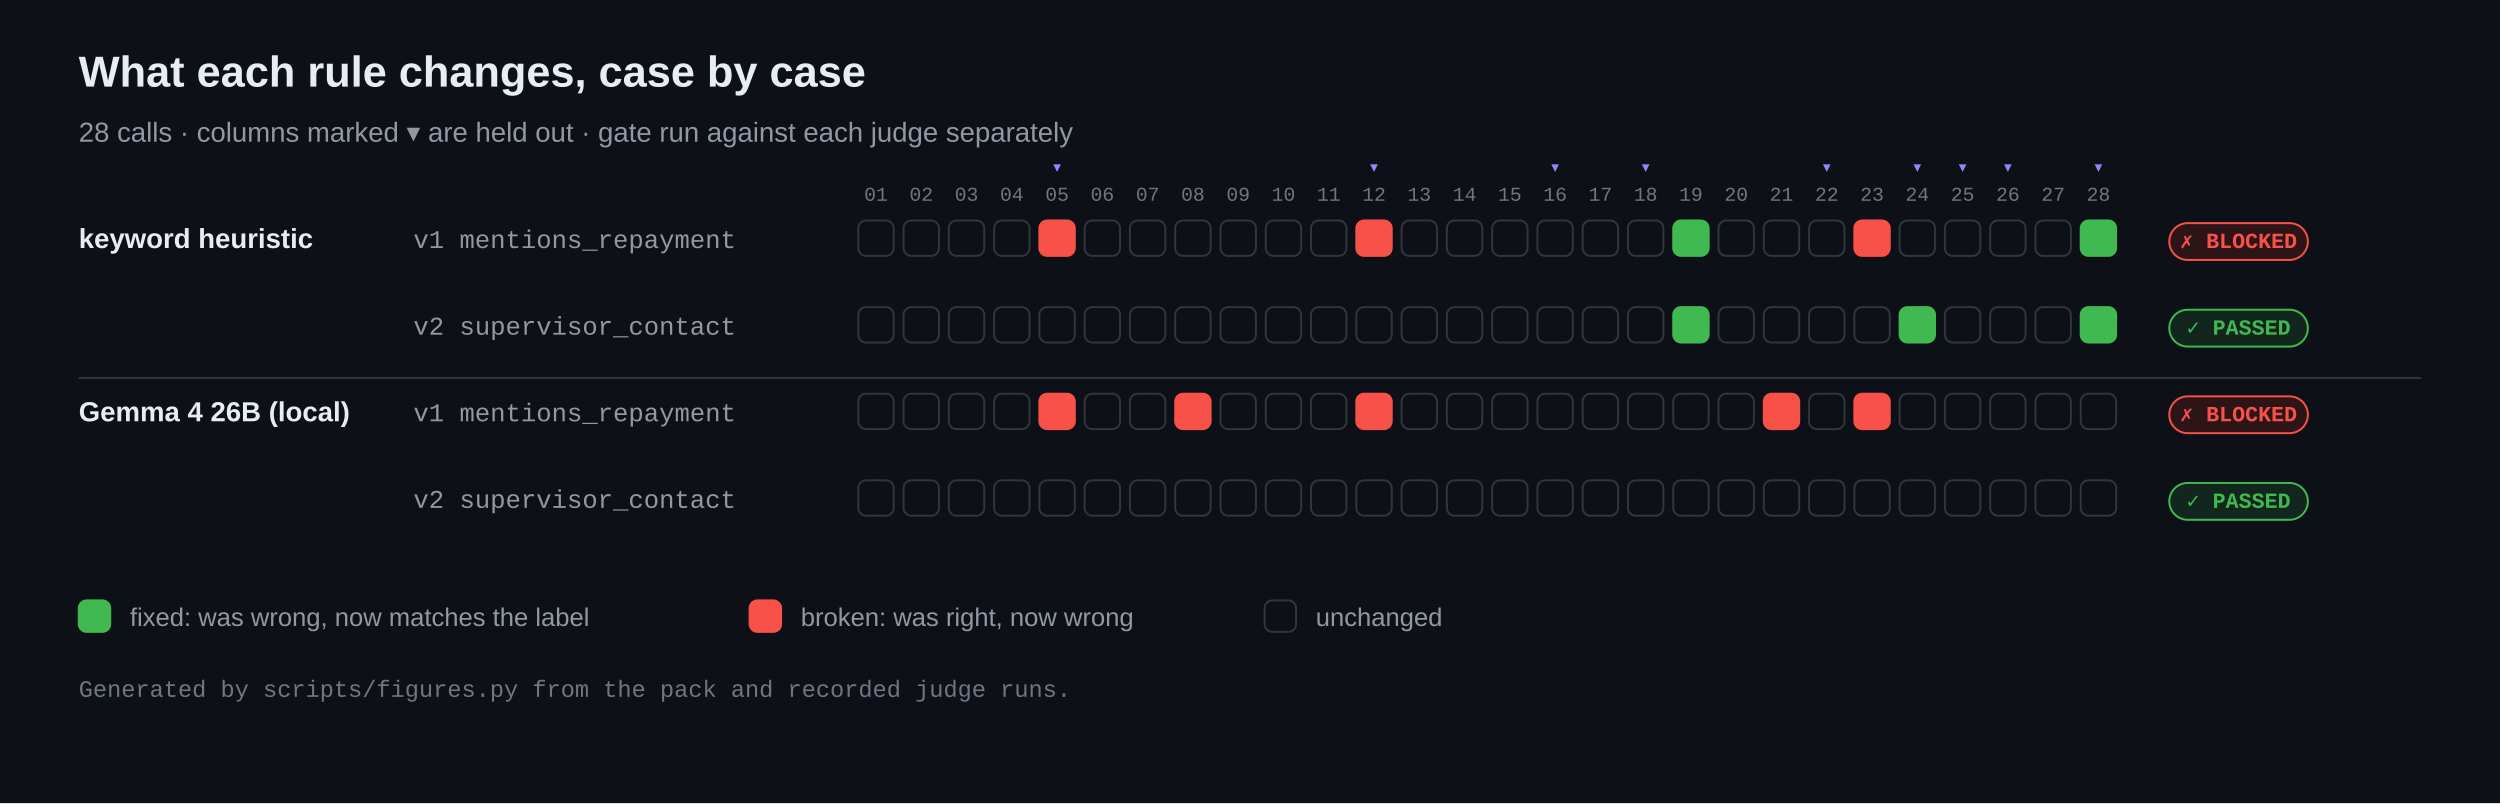
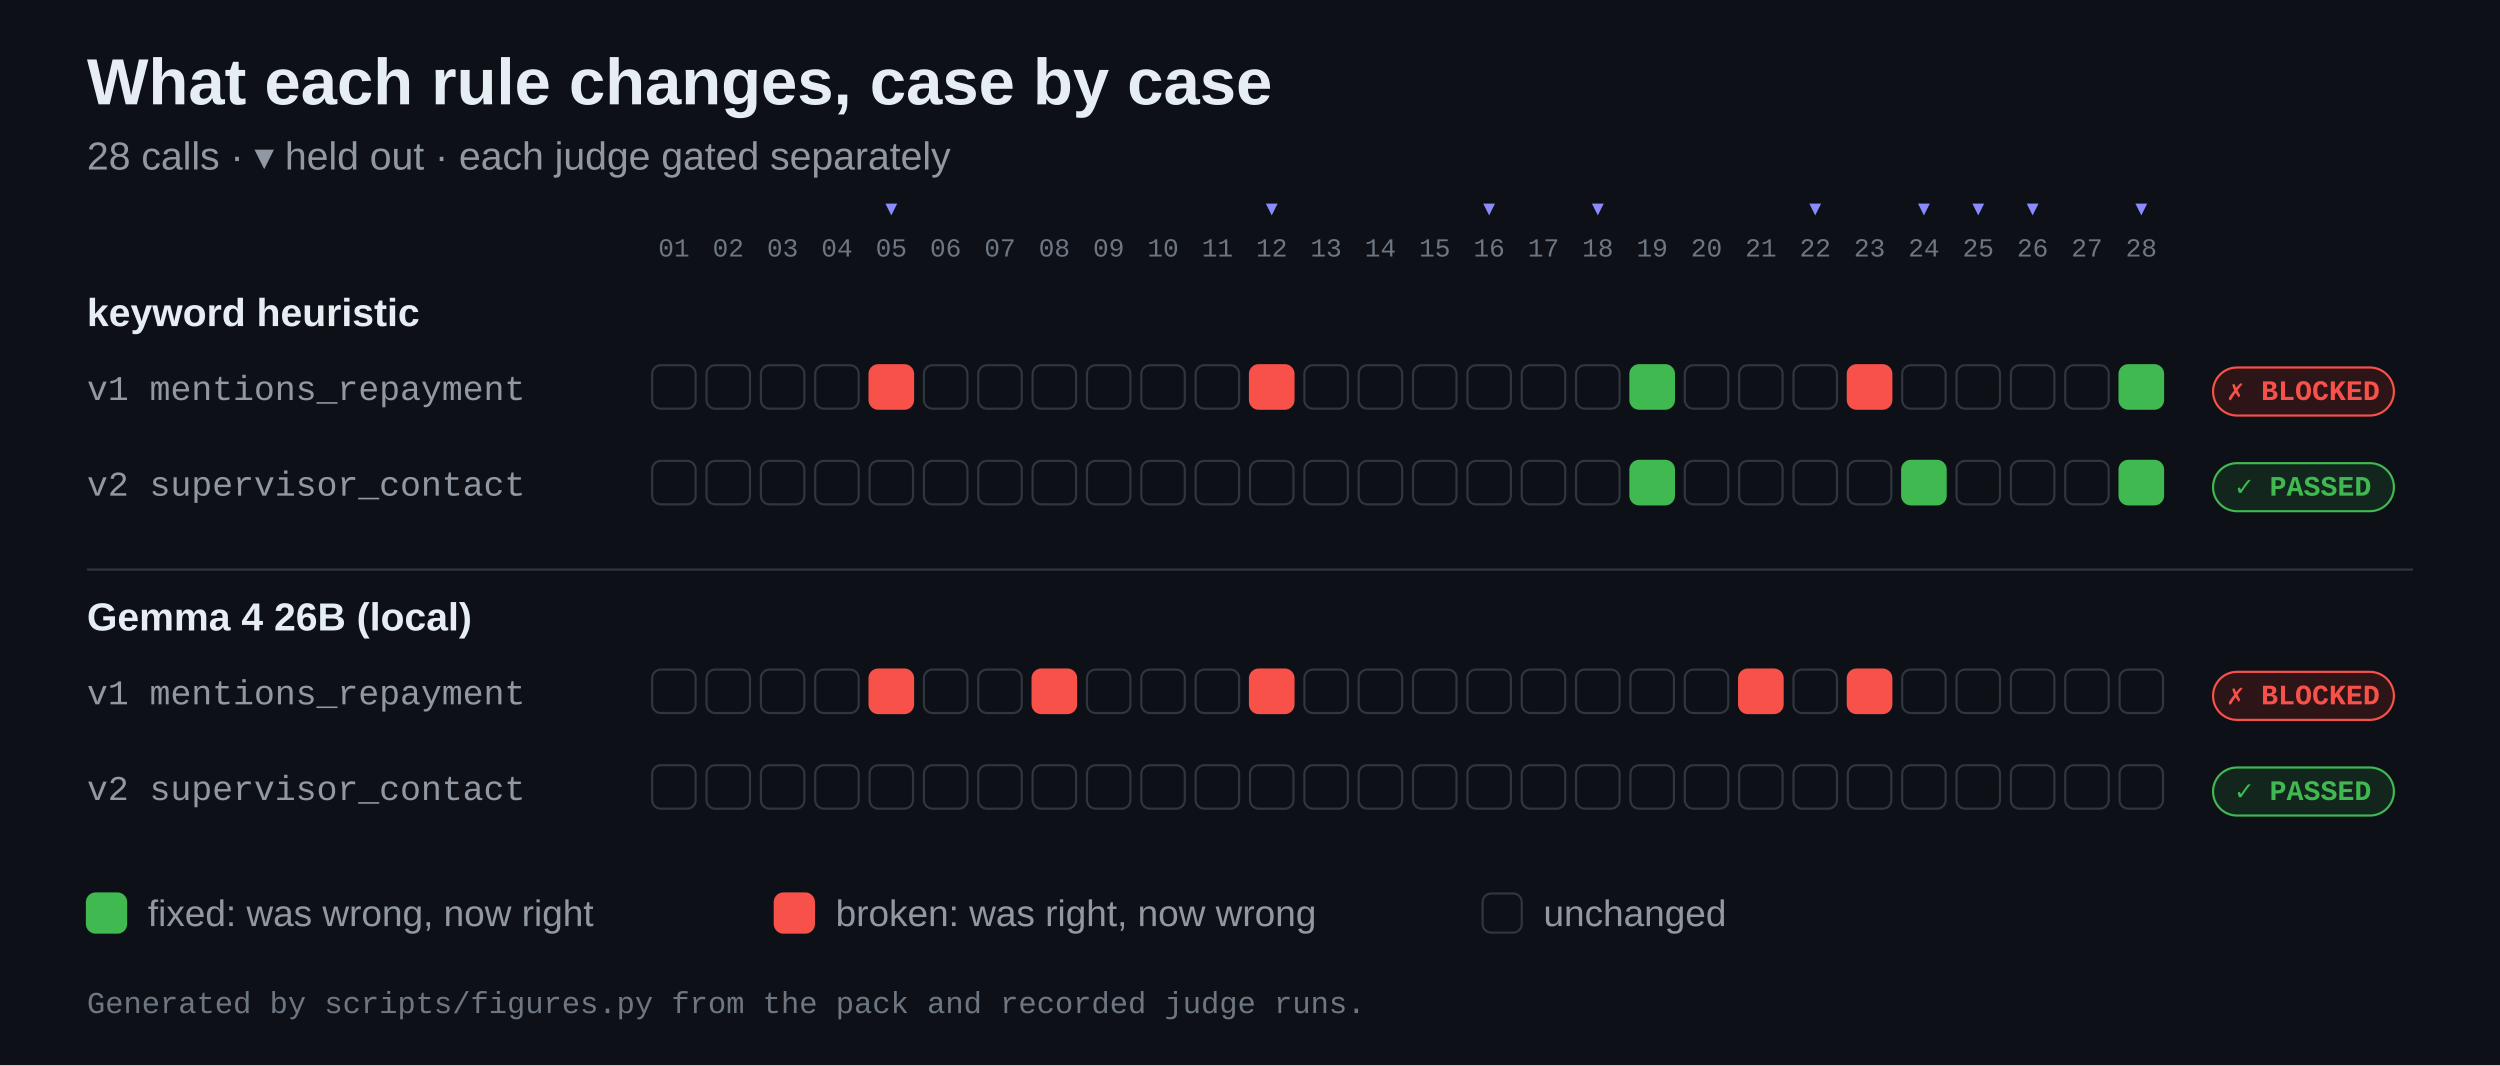
- <svg xmlns="http://www.w3.org/2000/svg" width="1270" height="408" viewBox="0 0 1270 408" role="img" aria-label="Flip map: cases each rule fixes or breaks, per judge">
-   <rect width="1270" height="408" fill="#0d1117" />
-   <text x="40" y="44" font-family="-apple-system, BlinkMacSystemFont, 'Segoe UI', 'Helvetica Neue', Arial, sans-serif" font-size="22" font-weight="700" fill="#e6edf3" text-anchor="start">What each rule changes, case by case</text>
-   <text x="40" y="72" font-family="-apple-system, BlinkMacSystemFont, 'Segoe UI', 'Helvetica Neue', Arial, sans-serif" font-size="14" font-weight="400" fill="#9198a1" text-anchor="start">28 calls · columns marked ▾ are held out · gate run against each judge separately</text>
-   <text x="445.0" y="102" font-family="ui-monospace, SFMono-Regular, 'SF Mono', Menlo, Consolas, 'Liberation Mono', monospace" font-size="10" font-weight="400" fill="#6e7681" text-anchor="middle">01</text>
-   <text x="468.0" y="102" font-family="ui-monospace, SFMono-Regular, 'SF Mono', Menlo, Consolas, 'Liberation Mono', monospace" font-size="10" font-weight="400" fill="#6e7681" text-anchor="middle">02</text>
-   <text x="491.0" y="102" font-family="ui-monospace, SFMono-Regular, 'SF Mono', Menlo, Consolas, 'Liberation Mono', monospace" font-size="10" font-weight="400" fill="#6e7681" text-anchor="middle">03</text>
-   <text x="514.0" y="102" font-family="ui-monospace, SFMono-Regular, 'SF Mono', Menlo, Consolas, 'Liberation Mono', monospace" font-size="10" font-weight="400" fill="#6e7681" text-anchor="middle">04</text>
-   <text x="537.0" y="102" font-family="ui-monospace, SFMono-Regular, 'SF Mono', Menlo, Consolas, 'Liberation Mono', monospace" font-size="10" font-weight="400" fill="#6e7681" text-anchor="middle">05</text>
-   <text x="537.0" y="88" font-family="ui-monospace, SFMono-Regular, 'SF Mono', Menlo, Consolas, 'Liberation Mono', monospace" font-size="10" font-weight="400" fill="#8b8bff" text-anchor="middle">▾</text>
-   <text x="560.0" y="102" font-family="ui-monospace, SFMono-Regular, 'SF Mono', Menlo, Consolas, 'Liberation Mono', monospace" font-size="10" font-weight="400" fill="#6e7681" text-anchor="middle">06</text>
-   <text x="583.0" y="102" font-family="ui-monospace, SFMono-Regular, 'SF Mono', Menlo, Consolas, 'Liberation Mono', monospace" font-size="10" font-weight="400" fill="#6e7681" text-anchor="middle">07</text>
-   <text x="606.0" y="102" font-family="ui-monospace, SFMono-Regular, 'SF Mono', Menlo, Consolas, 'Liberation Mono', monospace" font-size="10" font-weight="400" fill="#6e7681" text-anchor="middle">08</text>
-   <text x="629.0" y="102" font-family="ui-monospace, SFMono-Regular, 'SF Mono', Menlo, Consolas, 'Liberation Mono', monospace" font-size="10" font-weight="400" fill="#6e7681" text-anchor="middle">09</text>
-   <text x="652.0" y="102" font-family="ui-monospace, SFMono-Regular, 'SF Mono', Menlo, Consolas, 'Liberation Mono', monospace" font-size="10" font-weight="400" fill="#6e7681" text-anchor="middle">10</text>
-   <text x="675.0" y="102" font-family="ui-monospace, SFMono-Regular, 'SF Mono', Menlo, Consolas, 'Liberation Mono', monospace" font-size="10" font-weight="400" fill="#6e7681" text-anchor="middle">11</text>
-   <text x="698.0" y="102" font-family="ui-monospace, SFMono-Regular, 'SF Mono', Menlo, Consolas, 'Liberation Mono', monospace" font-size="10" font-weight="400" fill="#6e7681" text-anchor="middle">12</text>
-   <text x="698.0" y="88" font-family="ui-monospace, SFMono-Regular, 'SF Mono', Menlo, Consolas, 'Liberation Mono', monospace" font-size="10" font-weight="400" fill="#8b8bff" text-anchor="middle">▾</text>
-   <text x="721.0" y="102" font-family="ui-monospace, SFMono-Regular, 'SF Mono', Menlo, Consolas, 'Liberation Mono', monospace" font-size="10" font-weight="400" fill="#6e7681" text-anchor="middle">13</text>
-   <text x="744.0" y="102" font-family="ui-monospace, SFMono-Regular, 'SF Mono', Menlo, Consolas, 'Liberation Mono', monospace" font-size="10" font-weight="400" fill="#6e7681" text-anchor="middle">14</text>
-   <text x="767.0" y="102" font-family="ui-monospace, SFMono-Regular, 'SF Mono', Menlo, Consolas, 'Liberation Mono', monospace" font-size="10" font-weight="400" fill="#6e7681" text-anchor="middle">15</text>
-   <text x="790.0" y="102" font-family="ui-monospace, SFMono-Regular, 'SF Mono', Menlo, Consolas, 'Liberation Mono', monospace" font-size="10" font-weight="400" fill="#6e7681" text-anchor="middle">16</text>
-   <text x="790.0" y="88" font-family="ui-monospace, SFMono-Regular, 'SF Mono', Menlo, Consolas, 'Liberation Mono', monospace" font-size="10" font-weight="400" fill="#8b8bff" text-anchor="middle">▾</text>
-   <text x="813.0" y="102" font-family="ui-monospace, SFMono-Regular, 'SF Mono', Menlo, Consolas, 'Liberation Mono', monospace" font-size="10" font-weight="400" fill="#6e7681" text-anchor="middle">17</text>
-   <text x="836.0" y="102" font-family="ui-monospace, SFMono-Regular, 'SF Mono', Menlo, Consolas, 'Liberation Mono', monospace" font-size="10" font-weight="400" fill="#6e7681" text-anchor="middle">18</text>
-   <text x="836.0" y="88" font-family="ui-monospace, SFMono-Regular, 'SF Mono', Menlo, Consolas, 'Liberation Mono', monospace" font-size="10" font-weight="400" fill="#8b8bff" text-anchor="middle">▾</text>
-   <text x="859.0" y="102" font-family="ui-monospace, SFMono-Regular, 'SF Mono', Menlo, Consolas, 'Liberation Mono', monospace" font-size="10" font-weight="400" fill="#6e7681" text-anchor="middle">19</text>
-   <text x="882.0" y="102" font-family="ui-monospace, SFMono-Regular, 'SF Mono', Menlo, Consolas, 'Liberation Mono', monospace" font-size="10" font-weight="400" fill="#6e7681" text-anchor="middle">20</text>
-   <text x="905.0" y="102" font-family="ui-monospace, SFMono-Regular, 'SF Mono', Menlo, Consolas, 'Liberation Mono', monospace" font-size="10" font-weight="400" fill="#6e7681" text-anchor="middle">21</text>
-   <text x="928.0" y="102" font-family="ui-monospace, SFMono-Regular, 'SF Mono', Menlo, Consolas, 'Liberation Mono', monospace" font-size="10" font-weight="400" fill="#6e7681" text-anchor="middle">22</text>
-   <text x="928.0" y="88" font-family="ui-monospace, SFMono-Regular, 'SF Mono', Menlo, Consolas, 'Liberation Mono', monospace" font-size="10" font-weight="400" fill="#8b8bff" text-anchor="middle">▾</text>
-   <text x="951.0" y="102" font-family="ui-monospace, SFMono-Regular, 'SF Mono', Menlo, Consolas, 'Liberation Mono', monospace" font-size="10" font-weight="400" fill="#6e7681" text-anchor="middle">23</text>
-   <text x="974.0" y="102" font-family="ui-monospace, SFMono-Regular, 'SF Mono', Menlo, Consolas, 'Liberation Mono', monospace" font-size="10" font-weight="400" fill="#6e7681" text-anchor="middle">24</text>
-   <text x="974.0" y="88" font-family="ui-monospace, SFMono-Regular, 'SF Mono', Menlo, Consolas, 'Liberation Mono', monospace" font-size="10" font-weight="400" fill="#8b8bff" text-anchor="middle">▾</text>
-   <text x="997.0" y="102" font-family="ui-monospace, SFMono-Regular, 'SF Mono', Menlo, Consolas, 'Liberation Mono', monospace" font-size="10" font-weight="400" fill="#6e7681" text-anchor="middle">25</text>
-   <text x="997.0" y="88" font-family="ui-monospace, SFMono-Regular, 'SF Mono', Menlo, Consolas, 'Liberation Mono', monospace" font-size="10" font-weight="400" fill="#8b8bff" text-anchor="middle">▾</text>
-   <text x="1020.0" y="102" font-family="ui-monospace, SFMono-Regular, 'SF Mono', Menlo, Consolas, 'Liberation Mono', monospace" font-size="10" font-weight="400" fill="#6e7681" text-anchor="middle">26</text>
-   <text x="1020.0" y="88" font-family="ui-monospace, SFMono-Regular, 'SF Mono', Menlo, Consolas, 'Liberation Mono', monospace" font-size="10" font-weight="400" fill="#8b8bff" text-anchor="middle">▾</text>
-   <text x="1043.0" y="102" font-family="ui-monospace, SFMono-Regular, 'SF Mono', Menlo, Consolas, 'Liberation Mono', monospace" font-size="10" font-weight="400" fill="#6e7681" text-anchor="middle">27</text>
-   <text x="1066.0" y="102" font-family="ui-monospace, SFMono-Regular, 'SF Mono', Menlo, Consolas, 'Liberation Mono', monospace" font-size="10" font-weight="400" fill="#6e7681" text-anchor="middle">28</text>
-   <text x="1066.0" y="88" font-family="ui-monospace, SFMono-Regular, 'SF Mono', Menlo, Consolas, 'Liberation Mono', monospace" font-size="10" font-weight="400" fill="#8b8bff" text-anchor="middle">▾</text>
-   <text x="40" y="126" font-family="-apple-system, BlinkMacSystemFont, 'Segoe UI', 'Helvetica Neue', Arial, sans-serif" font-size="14" font-weight="600" fill="#e6edf3" text-anchor="start">keyword heuristic</text>
-   <text x="210" y="126" font-family="ui-monospace, SFMono-Regular, 'SF Mono', Menlo, Consolas, 'Liberation Mono', monospace" font-size="13" font-weight="400" fill="#9198a1" text-anchor="start">v1  mentions_repayment</text>
-   <rect x="436" y="112" width="18" height="18" rx="4" fill="none" stroke="#30363d" />
-   <rect x="459" y="112" width="18" height="18" rx="4" fill="none" stroke="#30363d" />
-   <rect x="482" y="112" width="18" height="18" rx="4" fill="none" stroke="#30363d" />
-   <rect x="505" y="112" width="18" height="18" rx="4" fill="none" stroke="#30363d" />
-   <rect x="528" y="112" width="18" height="18" rx="4" fill="#f85149" stroke="#f85149" />
-   <rect x="551" y="112" width="18" height="18" rx="4" fill="none" stroke="#30363d" />
-   <rect x="574" y="112" width="18" height="18" rx="4" fill="none" stroke="#30363d" />
-   <rect x="597" y="112" width="18" height="18" rx="4" fill="none" stroke="#30363d" />
-   <rect x="620" y="112" width="18" height="18" rx="4" fill="none" stroke="#30363d" />
-   <rect x="643" y="112" width="18" height="18" rx="4" fill="none" stroke="#30363d" />
-   <rect x="666" y="112" width="18" height="18" rx="4" fill="none" stroke="#30363d" />
-   <rect x="689" y="112" width="18" height="18" rx="4" fill="#f85149" stroke="#f85149" />
-   <rect x="712" y="112" width="18" height="18" rx="4" fill="none" stroke="#30363d" />
-   <rect x="735" y="112" width="18" height="18" rx="4" fill="none" stroke="#30363d" />
-   <rect x="758" y="112" width="18" height="18" rx="4" fill="none" stroke="#30363d" />
-   <rect x="781" y="112" width="18" height="18" rx="4" fill="none" stroke="#30363d" />
-   <rect x="804" y="112" width="18" height="18" rx="4" fill="none" stroke="#30363d" />
-   <rect x="827" y="112" width="18" height="18" rx="4" fill="none" stroke="#30363d" />
-   <rect x="850" y="112" width="18" height="18" rx="4" fill="#3fb950" stroke="#3fb950" />
-   <rect x="873" y="112" width="18" height="18" rx="4" fill="none" stroke="#30363d" />
-   <rect x="896" y="112" width="18" height="18" rx="4" fill="none" stroke="#30363d" />
-   <rect x="919" y="112" width="18" height="18" rx="4" fill="none" stroke="#30363d" />
-   <rect x="942" y="112" width="18" height="18" rx="4" fill="#f85149" stroke="#f85149" />
-   <rect x="965" y="112" width="18" height="18" rx="4" fill="none" stroke="#30363d" />
-   <rect x="988" y="112" width="18" height="18" rx="4" fill="none" stroke="#30363d" />
-   <rect x="1011" y="112" width="18" height="18" rx="4" fill="none" stroke="#30363d" />
-   <rect x="1034" y="112" width="18" height="18" rx="4" fill="none" stroke="#30363d" />
-   <rect x="1057" y="112" width="18" height="18" rx="4" fill="#3fb950" stroke="#3fb950" />
-   <rect x="1102" y="113.35" width="70.4" height="18.7" rx="9.35" fill="#2d1517" stroke="#f85149" stroke-width="1" />
-   <text x="1137.2" y="126" font-family="ui-monospace, SFMono-Regular, 'SF Mono', Menlo, Consolas, 'Liberation Mono', monospace" font-size="11" font-weight="700" fill="#f85149" text-anchor="middle">✗ BLOCKED</text>
-   <text x="210" y="170" font-family="ui-monospace, SFMono-Regular, 'SF Mono', Menlo, Consolas, 'Liberation Mono', monospace" font-size="13" font-weight="400" fill="#9198a1" text-anchor="start">v2  supervisor_contact</text>
-   <rect x="436" y="156" width="18" height="18" rx="4" fill="none" stroke="#30363d" />
-   <rect x="459" y="156" width="18" height="18" rx="4" fill="none" stroke="#30363d" />
-   <rect x="482" y="156" width="18" height="18" rx="4" fill="none" stroke="#30363d" />
-   <rect x="505" y="156" width="18" height="18" rx="4" fill="none" stroke="#30363d" />
-   <rect x="528" y="156" width="18" height="18" rx="4" fill="none" stroke="#30363d" />
-   <rect x="551" y="156" width="18" height="18" rx="4" fill="none" stroke="#30363d" />
-   <rect x="574" y="156" width="18" height="18" rx="4" fill="none" stroke="#30363d" />
-   <rect x="597" y="156" width="18" height="18" rx="4" fill="none" stroke="#30363d" />
-   <rect x="620" y="156" width="18" height="18" rx="4" fill="none" stroke="#30363d" />
-   <rect x="643" y="156" width="18" height="18" rx="4" fill="none" stroke="#30363d" />
-   <rect x="666" y="156" width="18" height="18" rx="4" fill="none" stroke="#30363d" />
-   <rect x="689" y="156" width="18" height="18" rx="4" fill="none" stroke="#30363d" />
-   <rect x="712" y="156" width="18" height="18" rx="4" fill="none" stroke="#30363d" />
-   <rect x="735" y="156" width="18" height="18" rx="4" fill="none" stroke="#30363d" />
-   <rect x="758" y="156" width="18" height="18" rx="4" fill="none" stroke="#30363d" />
-   <rect x="781" y="156" width="18" height="18" rx="4" fill="none" stroke="#30363d" />
-   <rect x="804" y="156" width="18" height="18" rx="4" fill="none" stroke="#30363d" />
-   <rect x="827" y="156" width="18" height="18" rx="4" fill="none" stroke="#30363d" />
-   <rect x="850" y="156" width="18" height="18" rx="4" fill="#3fb950" stroke="#3fb950" />
-   <rect x="873" y="156" width="18" height="18" rx="4" fill="none" stroke="#30363d" />
-   <rect x="896" y="156" width="18" height="18" rx="4" fill="none" stroke="#30363d" />
-   <rect x="919" y="156" width="18" height="18" rx="4" fill="none" stroke="#30363d" />
-   <rect x="942" y="156" width="18" height="18" rx="4" fill="none" stroke="#30363d" />
-   <rect x="965" y="156" width="18" height="18" rx="4" fill="#3fb950" stroke="#3fb950" />
-   <rect x="988" y="156" width="18" height="18" rx="4" fill="none" stroke="#30363d" />
-   <rect x="1011" y="156" width="18" height="18" rx="4" fill="none" stroke="#30363d" />
-   <rect x="1034" y="156" width="18" height="18" rx="4" fill="none" stroke="#30363d" />
-   <rect x="1057" y="156" width="18" height="18" rx="4" fill="#3fb950" stroke="#3fb950" />
-   <rect x="1102" y="157.35" width="70.4" height="18.7" rx="9.35" fill="#12261e" stroke="#3fb950" stroke-width="1" />
-   <text x="1137.2" y="170" font-family="ui-monospace, SFMono-Regular, 'SF Mono', Menlo, Consolas, 'Liberation Mono', monospace" font-size="11" font-weight="700" fill="#3fb950" text-anchor="middle">✓ PASSED</text>
-   <line x1="40" y1="192" x2="1230" y2="192" stroke="#30363d" />
-   <text x="40" y="214" font-family="-apple-system, BlinkMacSystemFont, 'Segoe UI', 'Helvetica Neue', Arial, sans-serif" font-size="14" font-weight="600" fill="#e6edf3" text-anchor="start">Gemma 4 26B (local)</text>
-   <text x="210" y="214" font-family="ui-monospace, SFMono-Regular, 'SF Mono', Menlo, Consolas, 'Liberation Mono', monospace" font-size="13" font-weight="400" fill="#9198a1" text-anchor="start">v1  mentions_repayment</text>
-   <rect x="436" y="200" width="18" height="18" rx="4" fill="none" stroke="#30363d" />
-   <rect x="459" y="200" width="18" height="18" rx="4" fill="none" stroke="#30363d" />
-   <rect x="482" y="200" width="18" height="18" rx="4" fill="none" stroke="#30363d" />
-   <rect x="505" y="200" width="18" height="18" rx="4" fill="none" stroke="#30363d" />
-   <rect x="528" y="200" width="18" height="18" rx="4" fill="#f85149" stroke="#f85149" />
-   <rect x="551" y="200" width="18" height="18" rx="4" fill="none" stroke="#30363d" />
-   <rect x="574" y="200" width="18" height="18" rx="4" fill="none" stroke="#30363d" />
-   <rect x="597" y="200" width="18" height="18" rx="4" fill="#f85149" stroke="#f85149" />
-   <rect x="620" y="200" width="18" height="18" rx="4" fill="none" stroke="#30363d" />
-   <rect x="643" y="200" width="18" height="18" rx="4" fill="none" stroke="#30363d" />
-   <rect x="666" y="200" width="18" height="18" rx="4" fill="none" stroke="#30363d" />
-   <rect x="689" y="200" width="18" height="18" rx="4" fill="#f85149" stroke="#f85149" />
-   <rect x="712" y="200" width="18" height="18" rx="4" fill="none" stroke="#30363d" />
-   <rect x="735" y="200" width="18" height="18" rx="4" fill="none" stroke="#30363d" />
-   <rect x="758" y="200" width="18" height="18" rx="4" fill="none" stroke="#30363d" />
-   <rect x="781" y="200" width="18" height="18" rx="4" fill="none" stroke="#30363d" />
-   <rect x="804" y="200" width="18" height="18" rx="4" fill="none" stroke="#30363d" />
-   <rect x="827" y="200" width="18" height="18" rx="4" fill="none" stroke="#30363d" />
-   <rect x="850" y="200" width="18" height="18" rx="4" fill="none" stroke="#30363d" />
-   <rect x="873" y="200" width="18" height="18" rx="4" fill="none" stroke="#30363d" />
-   <rect x="896" y="200" width="18" height="18" rx="4" fill="#f85149" stroke="#f85149" />
-   <rect x="919" y="200" width="18" height="18" rx="4" fill="none" stroke="#30363d" />
-   <rect x="942" y="200" width="18" height="18" rx="4" fill="#f85149" stroke="#f85149" />
-   <rect x="965" y="200" width="18" height="18" rx="4" fill="none" stroke="#30363d" />
-   <rect x="988" y="200" width="18" height="18" rx="4" fill="none" stroke="#30363d" />
-   <rect x="1011" y="200" width="18" height="18" rx="4" fill="none" stroke="#30363d" />
-   <rect x="1034" y="200" width="18" height="18" rx="4" fill="none" stroke="#30363d" />
-   <rect x="1057" y="200" width="18" height="18" rx="4" fill="none" stroke="#30363d" />
-   <rect x="1102" y="201.35" width="70.4" height="18.7" rx="9.35" fill="#2d1517" stroke="#f85149" stroke-width="1" />
-   <text x="1137.2" y="214" font-family="ui-monospace, SFMono-Regular, 'SF Mono', Menlo, Consolas, 'Liberation Mono', monospace" font-size="11" font-weight="700" fill="#f85149" text-anchor="middle">✗ BLOCKED</text>
-   <text x="210" y="258" font-family="ui-monospace, SFMono-Regular, 'SF Mono', Menlo, Consolas, 'Liberation Mono', monospace" font-size="13" font-weight="400" fill="#9198a1" text-anchor="start">v2  supervisor_contact</text>
-   <rect x="436" y="244" width="18" height="18" rx="4" fill="none" stroke="#30363d" />
-   <rect x="459" y="244" width="18" height="18" rx="4" fill="none" stroke="#30363d" />
-   <rect x="482" y="244" width="18" height="18" rx="4" fill="none" stroke="#30363d" />
-   <rect x="505" y="244" width="18" height="18" rx="4" fill="none" stroke="#30363d" />
-   <rect x="528" y="244" width="18" height="18" rx="4" fill="none" stroke="#30363d" />
-   <rect x="551" y="244" width="18" height="18" rx="4" fill="none" stroke="#30363d" />
-   <rect x="574" y="244" width="18" height="18" rx="4" fill="none" stroke="#30363d" />
-   <rect x="597" y="244" width="18" height="18" rx="4" fill="none" stroke="#30363d" />
-   <rect x="620" y="244" width="18" height="18" rx="4" fill="none" stroke="#30363d" />
-   <rect x="643" y="244" width="18" height="18" rx="4" fill="none" stroke="#30363d" />
-   <rect x="666" y="244" width="18" height="18" rx="4" fill="none" stroke="#30363d" />
-   <rect x="689" y="244" width="18" height="18" rx="4" fill="none" stroke="#30363d" />
-   <rect x="712" y="244" width="18" height="18" rx="4" fill="none" stroke="#30363d" />
-   <rect x="735" y="244" width="18" height="18" rx="4" fill="none" stroke="#30363d" />
-   <rect x="758" y="244" width="18" height="18" rx="4" fill="none" stroke="#30363d" />
-   <rect x="781" y="244" width="18" height="18" rx="4" fill="none" stroke="#30363d" />
-   <rect x="804" y="244" width="18" height="18" rx="4" fill="none" stroke="#30363d" />
-   <rect x="827" y="244" width="18" height="18" rx="4" fill="none" stroke="#30363d" />
-   <rect x="850" y="244" width="18" height="18" rx="4" fill="none" stroke="#30363d" />
-   <rect x="873" y="244" width="18" height="18" rx="4" fill="none" stroke="#30363d" />
-   <rect x="896" y="244" width="18" height="18" rx="4" fill="none" stroke="#30363d" />
-   <rect x="919" y="244" width="18" height="18" rx="4" fill="none" stroke="#30363d" />
-   <rect x="942" y="244" width="18" height="18" rx="4" fill="none" stroke="#30363d" />
-   <rect x="965" y="244" width="18" height="18" rx="4" fill="none" stroke="#30363d" />
-   <rect x="988" y="244" width="18" height="18" rx="4" fill="none" stroke="#30363d" />
-   <rect x="1011" y="244" width="18" height="18" rx="4" fill="none" stroke="#30363d" />
-   <rect x="1034" y="244" width="18" height="18" rx="4" fill="none" stroke="#30363d" />
-   <rect x="1057" y="244" width="18" height="18" rx="4" fill="none" stroke="#30363d" />
-   <rect x="1102" y="245.35" width="70.4" height="18.7" rx="9.35" fill="#12261e" stroke="#3fb950" stroke-width="1" />
-   <text x="1137.2" y="258" font-family="ui-monospace, SFMono-Regular, 'SF Mono', Menlo, Consolas, 'Liberation Mono', monospace" font-size="11" font-weight="700" fill="#3fb950" text-anchor="middle">✓ PASSED</text>
-   <rect x="40" y="305" width="16" height="16" rx="4" fill="#3fb950" stroke="#3fb950" />
-   <text x="66" y="318" font-family="-apple-system, BlinkMacSystemFont, 'Segoe UI', 'Helvetica Neue', Arial, sans-serif" font-size="13" font-weight="400" fill="#9198a1" text-anchor="start">fixed: was wrong, now matches the label</text>
-   <rect x="380.8" y="305" width="16" height="16" rx="4" fill="#f85149" stroke="#f85149" />
-   <text x="406.8" y="318" font-family="-apple-system, BlinkMacSystemFont, 'Segoe UI', 'Helvetica Neue', Arial, sans-serif" font-size="13" font-weight="400" fill="#9198a1" text-anchor="start">broken: was right, now wrong</text>
-   <rect x="642.4" y="305" width="16" height="16" rx="4" fill="none" stroke="#30363d" />
-   <text x="668.4" y="318" font-family="-apple-system, BlinkMacSystemFont, 'Segoe UI', 'Helvetica Neue', Arial, sans-serif" font-size="13" font-weight="400" fill="#9198a1" text-anchor="start">unchanged</text>
-   <text x="40" y="354" font-family="ui-monospace, SFMono-Regular, 'SF Mono', Menlo, Consolas, 'Liberation Mono', monospace" font-size="12" font-weight="400" fill="#6e7681" text-anchor="start">Generated by scripts/figures.py from the pack and recorded judge runs.</text>
+ <svg xmlns="http://www.w3.org/2000/svg" width="1150" height="490" viewBox="0 0 1150 490" role="img" aria-label="Flip map: cases each rule fixes or breaks, per judge">
+   <rect width="1150" height="490" fill="#0d1117" />
+   <text x="40" y="48" font-family="-apple-system, BlinkMacSystemFont, 'Segoe UI', 'Helvetica Neue', Arial, sans-serif" font-size="30" font-weight="700" fill="#e6edf3" text-anchor="start">What each rule changes, case by case</text>
+   <text x="40" y="78" font-family="-apple-system, BlinkMacSystemFont, 'Segoe UI', 'Helvetica Neue', Arial, sans-serif" font-size="18" font-weight="400" fill="#9198a1" text-anchor="start">28 calls · ▾ held out · each judge gated separately</text>
+   <text x="310.0" y="118" font-family="ui-monospace, SFMono-Regular, 'SF Mono', Menlo, Consolas, 'Liberation Mono', monospace" font-size="12" font-weight="400" fill="#6e7681" text-anchor="middle">01</text>
+   <text x="335.0" y="118" font-family="ui-monospace, SFMono-Regular, 'SF Mono', Menlo, Consolas, 'Liberation Mono', monospace" font-size="12" font-weight="400" fill="#6e7681" text-anchor="middle">02</text>
+   <text x="360.0" y="118" font-family="ui-monospace, SFMono-Regular, 'SF Mono', Menlo, Consolas, 'Liberation Mono', monospace" font-size="12" font-weight="400" fill="#6e7681" text-anchor="middle">03</text>
+   <text x="385.0" y="118" font-family="ui-monospace, SFMono-Regular, 'SF Mono', Menlo, Consolas, 'Liberation Mono', monospace" font-size="12" font-weight="400" fill="#6e7681" text-anchor="middle">04</text>
+   <text x="410.0" y="118" font-family="ui-monospace, SFMono-Regular, 'SF Mono', Menlo, Consolas, 'Liberation Mono', monospace" font-size="12" font-weight="400" fill="#6e7681" text-anchor="middle">05</text>
+   <text x="410.0" y="100" font-family="ui-monospace, SFMono-Regular, 'SF Mono', Menlo, Consolas, 'Liberation Mono', monospace" font-size="14" font-weight="400" fill="#8b8bff" text-anchor="middle">▾</text>
+   <text x="435.0" y="118" font-family="ui-monospace, SFMono-Regular, 'SF Mono', Menlo, Consolas, 'Liberation Mono', monospace" font-size="12" font-weight="400" fill="#6e7681" text-anchor="middle">06</text>
+   <text x="460.0" y="118" font-family="ui-monospace, SFMono-Regular, 'SF Mono', Menlo, Consolas, 'Liberation Mono', monospace" font-size="12" font-weight="400" fill="#6e7681" text-anchor="middle">07</text>
+   <text x="485.0" y="118" font-family="ui-monospace, SFMono-Regular, 'SF Mono', Menlo, Consolas, 'Liberation Mono', monospace" font-size="12" font-weight="400" fill="#6e7681" text-anchor="middle">08</text>
+   <text x="510.0" y="118" font-family="ui-monospace, SFMono-Regular, 'SF Mono', Menlo, Consolas, 'Liberation Mono', monospace" font-size="12" font-weight="400" fill="#6e7681" text-anchor="middle">09</text>
+   <text x="535.0" y="118" font-family="ui-monospace, SFMono-Regular, 'SF Mono', Menlo, Consolas, 'Liberation Mono', monospace" font-size="12" font-weight="400" fill="#6e7681" text-anchor="middle">10</text>
+   <text x="560.0" y="118" font-family="ui-monospace, SFMono-Regular, 'SF Mono', Menlo, Consolas, 'Liberation Mono', monospace" font-size="12" font-weight="400" fill="#6e7681" text-anchor="middle">11</text>
+   <text x="585.0" y="118" font-family="ui-monospace, SFMono-Regular, 'SF Mono', Menlo, Consolas, 'Liberation Mono', monospace" font-size="12" font-weight="400" fill="#6e7681" text-anchor="middle">12</text>
+   <text x="585.0" y="100" font-family="ui-monospace, SFMono-Regular, 'SF Mono', Menlo, Consolas, 'Liberation Mono', monospace" font-size="14" font-weight="400" fill="#8b8bff" text-anchor="middle">▾</text>
+   <text x="610.0" y="118" font-family="ui-monospace, SFMono-Regular, 'SF Mono', Menlo, Consolas, 'Liberation Mono', monospace" font-size="12" font-weight="400" fill="#6e7681" text-anchor="middle">13</text>
+   <text x="635.0" y="118" font-family="ui-monospace, SFMono-Regular, 'SF Mono', Menlo, Consolas, 'Liberation Mono', monospace" font-size="12" font-weight="400" fill="#6e7681" text-anchor="middle">14</text>
+   <text x="660.0" y="118" font-family="ui-monospace, SFMono-Regular, 'SF Mono', Menlo, Consolas, 'Liberation Mono', monospace" font-size="12" font-weight="400" fill="#6e7681" text-anchor="middle">15</text>
+   <text x="685.0" y="118" font-family="ui-monospace, SFMono-Regular, 'SF Mono', Menlo, Consolas, 'Liberation Mono', monospace" font-size="12" font-weight="400" fill="#6e7681" text-anchor="middle">16</text>
+   <text x="685.0" y="100" font-family="ui-monospace, SFMono-Regular, 'SF Mono', Menlo, Consolas, 'Liberation Mono', monospace" font-size="14" font-weight="400" fill="#8b8bff" text-anchor="middle">▾</text>
+   <text x="710.0" y="118" font-family="ui-monospace, SFMono-Regular, 'SF Mono', Menlo, Consolas, 'Liberation Mono', monospace" font-size="12" font-weight="400" fill="#6e7681" text-anchor="middle">17</text>
+   <text x="735.0" y="118" font-family="ui-monospace, SFMono-Regular, 'SF Mono', Menlo, Consolas, 'Liberation Mono', monospace" font-size="12" font-weight="400" fill="#6e7681" text-anchor="middle">18</text>
+   <text x="735.0" y="100" font-family="ui-monospace, SFMono-Regular, 'SF Mono', Menlo, Consolas, 'Liberation Mono', monospace" font-size="14" font-weight="400" fill="#8b8bff" text-anchor="middle">▾</text>
+   <text x="760.0" y="118" font-family="ui-monospace, SFMono-Regular, 'SF Mono', Menlo, Consolas, 'Liberation Mono', monospace" font-size="12" font-weight="400" fill="#6e7681" text-anchor="middle">19</text>
+   <text x="785.0" y="118" font-family="ui-monospace, SFMono-Regular, 'SF Mono', Menlo, Consolas, 'Liberation Mono', monospace" font-size="12" font-weight="400" fill="#6e7681" text-anchor="middle">20</text>
+   <text x="810.0" y="118" font-family="ui-monospace, SFMono-Regular, 'SF Mono', Menlo, Consolas, 'Liberation Mono', monospace" font-size="12" font-weight="400" fill="#6e7681" text-anchor="middle">21</text>
+   <text x="835.0" y="118" font-family="ui-monospace, SFMono-Regular, 'SF Mono', Menlo, Consolas, 'Liberation Mono', monospace" font-size="12" font-weight="400" fill="#6e7681" text-anchor="middle">22</text>
+   <text x="835.0" y="100" font-family="ui-monospace, SFMono-Regular, 'SF Mono', Menlo, Consolas, 'Liberation Mono', monospace" font-size="14" font-weight="400" fill="#8b8bff" text-anchor="middle">▾</text>
+   <text x="860.0" y="118" font-family="ui-monospace, SFMono-Regular, 'SF Mono', Menlo, Consolas, 'Liberation Mono', monospace" font-size="12" font-weight="400" fill="#6e7681" text-anchor="middle">23</text>
+   <text x="885.0" y="118" font-family="ui-monospace, SFMono-Regular, 'SF Mono', Menlo, Consolas, 'Liberation Mono', monospace" font-size="12" font-weight="400" fill="#6e7681" text-anchor="middle">24</text>
+   <text x="885.0" y="100" font-family="ui-monospace, SFMono-Regular, 'SF Mono', Menlo, Consolas, 'Liberation Mono', monospace" font-size="14" font-weight="400" fill="#8b8bff" text-anchor="middle">▾</text>
+   <text x="910.0" y="118" font-family="ui-monospace, SFMono-Regular, 'SF Mono', Menlo, Consolas, 'Liberation Mono', monospace" font-size="12" font-weight="400" fill="#6e7681" text-anchor="middle">25</text>
+   <text x="910.0" y="100" font-family="ui-monospace, SFMono-Regular, 'SF Mono', Menlo, Consolas, 'Liberation Mono', monospace" font-size="14" font-weight="400" fill="#8b8bff" text-anchor="middle">▾</text>
+   <text x="935.0" y="118" font-family="ui-monospace, SFMono-Regular, 'SF Mono', Menlo, Consolas, 'Liberation Mono', monospace" font-size="12" font-weight="400" fill="#6e7681" text-anchor="middle">26</text>
+   <text x="935.0" y="100" font-family="ui-monospace, SFMono-Regular, 'SF Mono', Menlo, Consolas, 'Liberation Mono', monospace" font-size="14" font-weight="400" fill="#8b8bff" text-anchor="middle">▾</text>
+   <text x="960.0" y="118" font-family="ui-monospace, SFMono-Regular, 'SF Mono', Menlo, Consolas, 'Liberation Mono', monospace" font-size="12" font-weight="400" fill="#6e7681" text-anchor="middle">27</text>
+   <text x="985.0" y="118" font-family="ui-monospace, SFMono-Regular, 'SF Mono', Menlo, Consolas, 'Liberation Mono', monospace" font-size="12" font-weight="400" fill="#6e7681" text-anchor="middle">28</text>
+   <text x="985.0" y="100" font-family="ui-monospace, SFMono-Regular, 'SF Mono', Menlo, Consolas, 'Liberation Mono', monospace" font-size="14" font-weight="400" fill="#8b8bff" text-anchor="middle">▾</text>
+   <text x="40" y="150" font-family="-apple-system, BlinkMacSystemFont, 'Segoe UI', 'Helvetica Neue', Arial, sans-serif" font-size="18" font-weight="700" fill="#e6edf3" text-anchor="start">keyword heuristic</text>
+   <text x="40" y="184" font-family="ui-monospace, SFMono-Regular, 'SF Mono', Menlo, Consolas, 'Liberation Mono', monospace" font-size="16" font-weight="400" fill="#9198a1" text-anchor="start">v1 mentions_repayment</text>
+   <rect x="300" y="168" width="20" height="20" rx="4" fill="none" stroke="#30363d" />
+   <rect x="325" y="168" width="20" height="20" rx="4" fill="none" stroke="#30363d" />
+   <rect x="350" y="168" width="20" height="20" rx="4" fill="none" stroke="#30363d" />
+   <rect x="375" y="168" width="20" height="20" rx="4" fill="none" stroke="#30363d" />
+   <rect x="400" y="168" width="20" height="20" rx="4" fill="#f85149" stroke="#f85149" />
+   <rect x="425" y="168" width="20" height="20" rx="4" fill="none" stroke="#30363d" />
+   <rect x="450" y="168" width="20" height="20" rx="4" fill="none" stroke="#30363d" />
+   <rect x="475" y="168" width="20" height="20" rx="4" fill="none" stroke="#30363d" />
+   <rect x="500" y="168" width="20" height="20" rx="4" fill="none" stroke="#30363d" />
+   <rect x="525" y="168" width="20" height="20" rx="4" fill="none" stroke="#30363d" />
+   <rect x="550" y="168" width="20" height="20" rx="4" fill="none" stroke="#30363d" />
+   <rect x="575" y="168" width="20" height="20" rx="4" fill="#f85149" stroke="#f85149" />
+   <rect x="600" y="168" width="20" height="20" rx="4" fill="none" stroke="#30363d" />
+   <rect x="625" y="168" width="20" height="20" rx="4" fill="none" stroke="#30363d" />
+   <rect x="650" y="168" width="20" height="20" rx="4" fill="none" stroke="#30363d" />
+   <rect x="675" y="168" width="20" height="20" rx="4" fill="none" stroke="#30363d" />
+   <rect x="700" y="168" width="20" height="20" rx="4" fill="none" stroke="#30363d" />
+   <rect x="725" y="168" width="20" height="20" rx="4" fill="none" stroke="#30363d" />
+   <rect x="750" y="168" width="20" height="20" rx="4" fill="#3fb950" stroke="#3fb950" />
+   <rect x="775" y="168" width="20" height="20" rx="4" fill="none" stroke="#30363d" />
+   <rect x="800" y="168" width="20" height="20" rx="4" fill="none" stroke="#30363d" />
+   <rect x="825" y="168" width="20" height="20" rx="4" fill="none" stroke="#30363d" />
+   <rect x="850" y="168" width="20" height="20" rx="4" fill="#f85149" stroke="#f85149" />
+   <rect x="875" y="168" width="20" height="20" rx="4" fill="none" stroke="#30363d" />
+   <rect x="900" y="168" width="20" height="20" rx="4" fill="none" stroke="#30363d" />
+   <rect x="925" y="168" width="20" height="20" rx="4" fill="none" stroke="#30363d" />
+   <rect x="950" y="168" width="20" height="20" rx="4" fill="none" stroke="#30363d" />
+   <rect x="975" y="168" width="20" height="20" rx="4" fill="#3fb950" stroke="#3fb950" />
+   <rect x="1018" y="169.05" width="83.2" height="22.1" rx="11.05" fill="#2d1517" stroke="#f85149" stroke-width="1" />
+   <text x="1059.6" y="184" font-family="ui-monospace, SFMono-Regular, 'SF Mono', Menlo, Consolas, 'Liberation Mono', monospace" font-size="13" font-weight="700" fill="#f85149" text-anchor="middle">✗ BLOCKED</text>
+   <text x="40" y="228" font-family="ui-monospace, SFMono-Regular, 'SF Mono', Menlo, Consolas, 'Liberation Mono', monospace" font-size="16" font-weight="400" fill="#9198a1" text-anchor="start">v2 supervisor_contact</text>
+   <rect x="300" y="212" width="20" height="20" rx="4" fill="none" stroke="#30363d" />
+   <rect x="325" y="212" width="20" height="20" rx="4" fill="none" stroke="#30363d" />
+   <rect x="350" y="212" width="20" height="20" rx="4" fill="none" stroke="#30363d" />
+   <rect x="375" y="212" width="20" height="20" rx="4" fill="none" stroke="#30363d" />
+   <rect x="400" y="212" width="20" height="20" rx="4" fill="none" stroke="#30363d" />
+   <rect x="425" y="212" width="20" height="20" rx="4" fill="none" stroke="#30363d" />
+   <rect x="450" y="212" width="20" height="20" rx="4" fill="none" stroke="#30363d" />
+   <rect x="475" y="212" width="20" height="20" rx="4" fill="none" stroke="#30363d" />
+   <rect x="500" y="212" width="20" height="20" rx="4" fill="none" stroke="#30363d" />
+   <rect x="525" y="212" width="20" height="20" rx="4" fill="none" stroke="#30363d" />
+   <rect x="550" y="212" width="20" height="20" rx="4" fill="none" stroke="#30363d" />
+   <rect x="575" y="212" width="20" height="20" rx="4" fill="none" stroke="#30363d" />
+   <rect x="600" y="212" width="20" height="20" rx="4" fill="none" stroke="#30363d" />
+   <rect x="625" y="212" width="20" height="20" rx="4" fill="none" stroke="#30363d" />
+   <rect x="650" y="212" width="20" height="20" rx="4" fill="none" stroke="#30363d" />
+   <rect x="675" y="212" width="20" height="20" rx="4" fill="none" stroke="#30363d" />
+   <rect x="700" y="212" width="20" height="20" rx="4" fill="none" stroke="#30363d" />
+   <rect x="725" y="212" width="20" height="20" rx="4" fill="none" stroke="#30363d" />
+   <rect x="750" y="212" width="20" height="20" rx="4" fill="#3fb950" stroke="#3fb950" />
+   <rect x="775" y="212" width="20" height="20" rx="4" fill="none" stroke="#30363d" />
+   <rect x="800" y="212" width="20" height="20" rx="4" fill="none" stroke="#30363d" />
+   <rect x="825" y="212" width="20" height="20" rx="4" fill="none" stroke="#30363d" />
+   <rect x="850" y="212" width="20" height="20" rx="4" fill="none" stroke="#30363d" />
+   <rect x="875" y="212" width="20" height="20" rx="4" fill="#3fb950" stroke="#3fb950" />
+   <rect x="900" y="212" width="20" height="20" rx="4" fill="none" stroke="#30363d" />
+   <rect x="925" y="212" width="20" height="20" rx="4" fill="none" stroke="#30363d" />
+   <rect x="950" y="212" width="20" height="20" rx="4" fill="none" stroke="#30363d" />
+   <rect x="975" y="212" width="20" height="20" rx="4" fill="#3fb950" stroke="#3fb950" />
+   <rect x="1018" y="213.05" width="83.2" height="22.1" rx="11.05" fill="#12261e" stroke="#3fb950" stroke-width="1" />
+   <text x="1059.6" y="228" font-family="ui-monospace, SFMono-Regular, 'SF Mono', Menlo, Consolas, 'Liberation Mono', monospace" font-size="13" font-weight="700" fill="#3fb950" text-anchor="middle">✓ PASSED</text>
+   <line x1="40" y1="262" x2="1110" y2="262" stroke="#30363d" />
+   <text x="40" y="290" font-family="-apple-system, BlinkMacSystemFont, 'Segoe UI', 'Helvetica Neue', Arial, sans-serif" font-size="18" font-weight="700" fill="#e6edf3" text-anchor="start">Gemma 4 26B (local)</text>
+   <text x="40" y="324" font-family="ui-monospace, SFMono-Regular, 'SF Mono', Menlo, Consolas, 'Liberation Mono', monospace" font-size="16" font-weight="400" fill="#9198a1" text-anchor="start">v1 mentions_repayment</text>
+   <rect x="300" y="308" width="20" height="20" rx="4" fill="none" stroke="#30363d" />
+   <rect x="325" y="308" width="20" height="20" rx="4" fill="none" stroke="#30363d" />
+   <rect x="350" y="308" width="20" height="20" rx="4" fill="none" stroke="#30363d" />
+   <rect x="375" y="308" width="20" height="20" rx="4" fill="none" stroke="#30363d" />
+   <rect x="400" y="308" width="20" height="20" rx="4" fill="#f85149" stroke="#f85149" />
+   <rect x="425" y="308" width="20" height="20" rx="4" fill="none" stroke="#30363d" />
+   <rect x="450" y="308" width="20" height="20" rx="4" fill="none" stroke="#30363d" />
+   <rect x="475" y="308" width="20" height="20" rx="4" fill="#f85149" stroke="#f85149" />
+   <rect x="500" y="308" width="20" height="20" rx="4" fill="none" stroke="#30363d" />
+   <rect x="525" y="308" width="20" height="20" rx="4" fill="none" stroke="#30363d" />
+   <rect x="550" y="308" width="20" height="20" rx="4" fill="none" stroke="#30363d" />
+   <rect x="575" y="308" width="20" height="20" rx="4" fill="#f85149" stroke="#f85149" />
+   <rect x="600" y="308" width="20" height="20" rx="4" fill="none" stroke="#30363d" />
+   <rect x="625" y="308" width="20" height="20" rx="4" fill="none" stroke="#30363d" />
+   <rect x="650" y="308" width="20" height="20" rx="4" fill="none" stroke="#30363d" />
+   <rect x="675" y="308" width="20" height="20" rx="4" fill="none" stroke="#30363d" />
+   <rect x="700" y="308" width="20" height="20" rx="4" fill="none" stroke="#30363d" />
+   <rect x="725" y="308" width="20" height="20" rx="4" fill="none" stroke="#30363d" />
+   <rect x="750" y="308" width="20" height="20" rx="4" fill="none" stroke="#30363d" />
+   <rect x="775" y="308" width="20" height="20" rx="4" fill="none" stroke="#30363d" />
+   <rect x="800" y="308" width="20" height="20" rx="4" fill="#f85149" stroke="#f85149" />
+   <rect x="825" y="308" width="20" height="20" rx="4" fill="none" stroke="#30363d" />
+   <rect x="850" y="308" width="20" height="20" rx="4" fill="#f85149" stroke="#f85149" />
+   <rect x="875" y="308" width="20" height="20" rx="4" fill="none" stroke="#30363d" />
+   <rect x="900" y="308" width="20" height="20" rx="4" fill="none" stroke="#30363d" />
+   <rect x="925" y="308" width="20" height="20" rx="4" fill="none" stroke="#30363d" />
+   <rect x="950" y="308" width="20" height="20" rx="4" fill="none" stroke="#30363d" />
+   <rect x="975" y="308" width="20" height="20" rx="4" fill="none" stroke="#30363d" />
+   <rect x="1018" y="309.05" width="83.2" height="22.1" rx="11.05" fill="#2d1517" stroke="#f85149" stroke-width="1" />
+   <text x="1059.6" y="324" font-family="ui-monospace, SFMono-Regular, 'SF Mono', Menlo, Consolas, 'Liberation Mono', monospace" font-size="13" font-weight="700" fill="#f85149" text-anchor="middle">✗ BLOCKED</text>
+   <text x="40" y="368" font-family="ui-monospace, SFMono-Regular, 'SF Mono', Menlo, Consolas, 'Liberation Mono', monospace" font-size="16" font-weight="400" fill="#9198a1" text-anchor="start">v2 supervisor_contact</text>
+   <rect x="300" y="352" width="20" height="20" rx="4" fill="none" stroke="#30363d" />
+   <rect x="325" y="352" width="20" height="20" rx="4" fill="none" stroke="#30363d" />
+   <rect x="350" y="352" width="20" height="20" rx="4" fill="none" stroke="#30363d" />
+   <rect x="375" y="352" width="20" height="20" rx="4" fill="none" stroke="#30363d" />
+   <rect x="400" y="352" width="20" height="20" rx="4" fill="none" stroke="#30363d" />
+   <rect x="425" y="352" width="20" height="20" rx="4" fill="none" stroke="#30363d" />
+   <rect x="450" y="352" width="20" height="20" rx="4" fill="none" stroke="#30363d" />
+   <rect x="475" y="352" width="20" height="20" rx="4" fill="none" stroke="#30363d" />
+   <rect x="500" y="352" width="20" height="20" rx="4" fill="none" stroke="#30363d" />
+   <rect x="525" y="352" width="20" height="20" rx="4" fill="none" stroke="#30363d" />
+   <rect x="550" y="352" width="20" height="20" rx="4" fill="none" stroke="#30363d" />
+   <rect x="575" y="352" width="20" height="20" rx="4" fill="none" stroke="#30363d" />
+   <rect x="600" y="352" width="20" height="20" rx="4" fill="none" stroke="#30363d" />
+   <rect x="625" y="352" width="20" height="20" rx="4" fill="none" stroke="#30363d" />
+   <rect x="650" y="352" width="20" height="20" rx="4" fill="none" stroke="#30363d" />
+   <rect x="675" y="352" width="20" height="20" rx="4" fill="none" stroke="#30363d" />
+   <rect x="700" y="352" width="20" height="20" rx="4" fill="none" stroke="#30363d" />
+   <rect x="725" y="352" width="20" height="20" rx="4" fill="none" stroke="#30363d" />
+   <rect x="750" y="352" width="20" height="20" rx="4" fill="none" stroke="#30363d" />
+   <rect x="775" y="352" width="20" height="20" rx="4" fill="none" stroke="#30363d" />
+   <rect x="800" y="352" width="20" height="20" rx="4" fill="none" stroke="#30363d" />
+   <rect x="825" y="352" width="20" height="20" rx="4" fill="none" stroke="#30363d" />
+   <rect x="850" y="352" width="20" height="20" rx="4" fill="none" stroke="#30363d" />
+   <rect x="875" y="352" width="20" height="20" rx="4" fill="none" stroke="#30363d" />
+   <rect x="900" y="352" width="20" height="20" rx="4" fill="none" stroke="#30363d" />
+   <rect x="925" y="352" width="20" height="20" rx="4" fill="none" stroke="#30363d" />
+   <rect x="950" y="352" width="20" height="20" rx="4" fill="none" stroke="#30363d" />
+   <rect x="975" y="352" width="20" height="20" rx="4" fill="none" stroke="#30363d" />
+   <rect x="1018" y="353.05" width="83.2" height="22.1" rx="11.05" fill="#12261e" stroke="#3fb950" stroke-width="1" />
+   <text x="1059.6" y="368" font-family="ui-monospace, SFMono-Regular, 'SF Mono', Menlo, Consolas, 'Liberation Mono', monospace" font-size="13" font-weight="700" fill="#3fb950" text-anchor="middle">✓ PASSED</text>
+   <rect x="40" y="411" width="18" height="18" rx="4" fill="#3fb950" stroke="#3fb950" />
+   <text x="68" y="426" font-family="-apple-system, BlinkMacSystemFont, 'Segoe UI', 'Helvetica Neue', Arial, sans-serif" font-size="17" font-weight="400" fill="#9198a1" text-anchor="start">fixed: was wrong, now right</text>
+   <rect x="356.4" y="411" width="18" height="18" rx="4" fill="#f85149" stroke="#f85149" />
+   <text x="384.4" y="426" font-family="-apple-system, BlinkMacSystemFont, 'Segoe UI', 'Helvetica Neue', Arial, sans-serif" font-size="17" font-weight="400" fill="#9198a1" text-anchor="start">broken: was right, now wrong</text>
+   <rect x="682.0" y="411" width="18" height="18" rx="4" fill="none" stroke="#30363d" />
+   <text x="710.0" y="426" font-family="-apple-system, BlinkMacSystemFont, 'Segoe UI', 'Helvetica Neue', Arial, sans-serif" font-size="17" font-weight="400" fill="#9198a1" text-anchor="start">unchanged</text>
+   <text x="40" y="466" font-family="ui-monospace, SFMono-Regular, 'SF Mono', Menlo, Consolas, 'Liberation Mono', monospace" font-size="14" font-weight="400" fill="#6e7681" text-anchor="start">Generated by scripts/figures.py from the pack and recorded judge runs.</text>
</svg>
